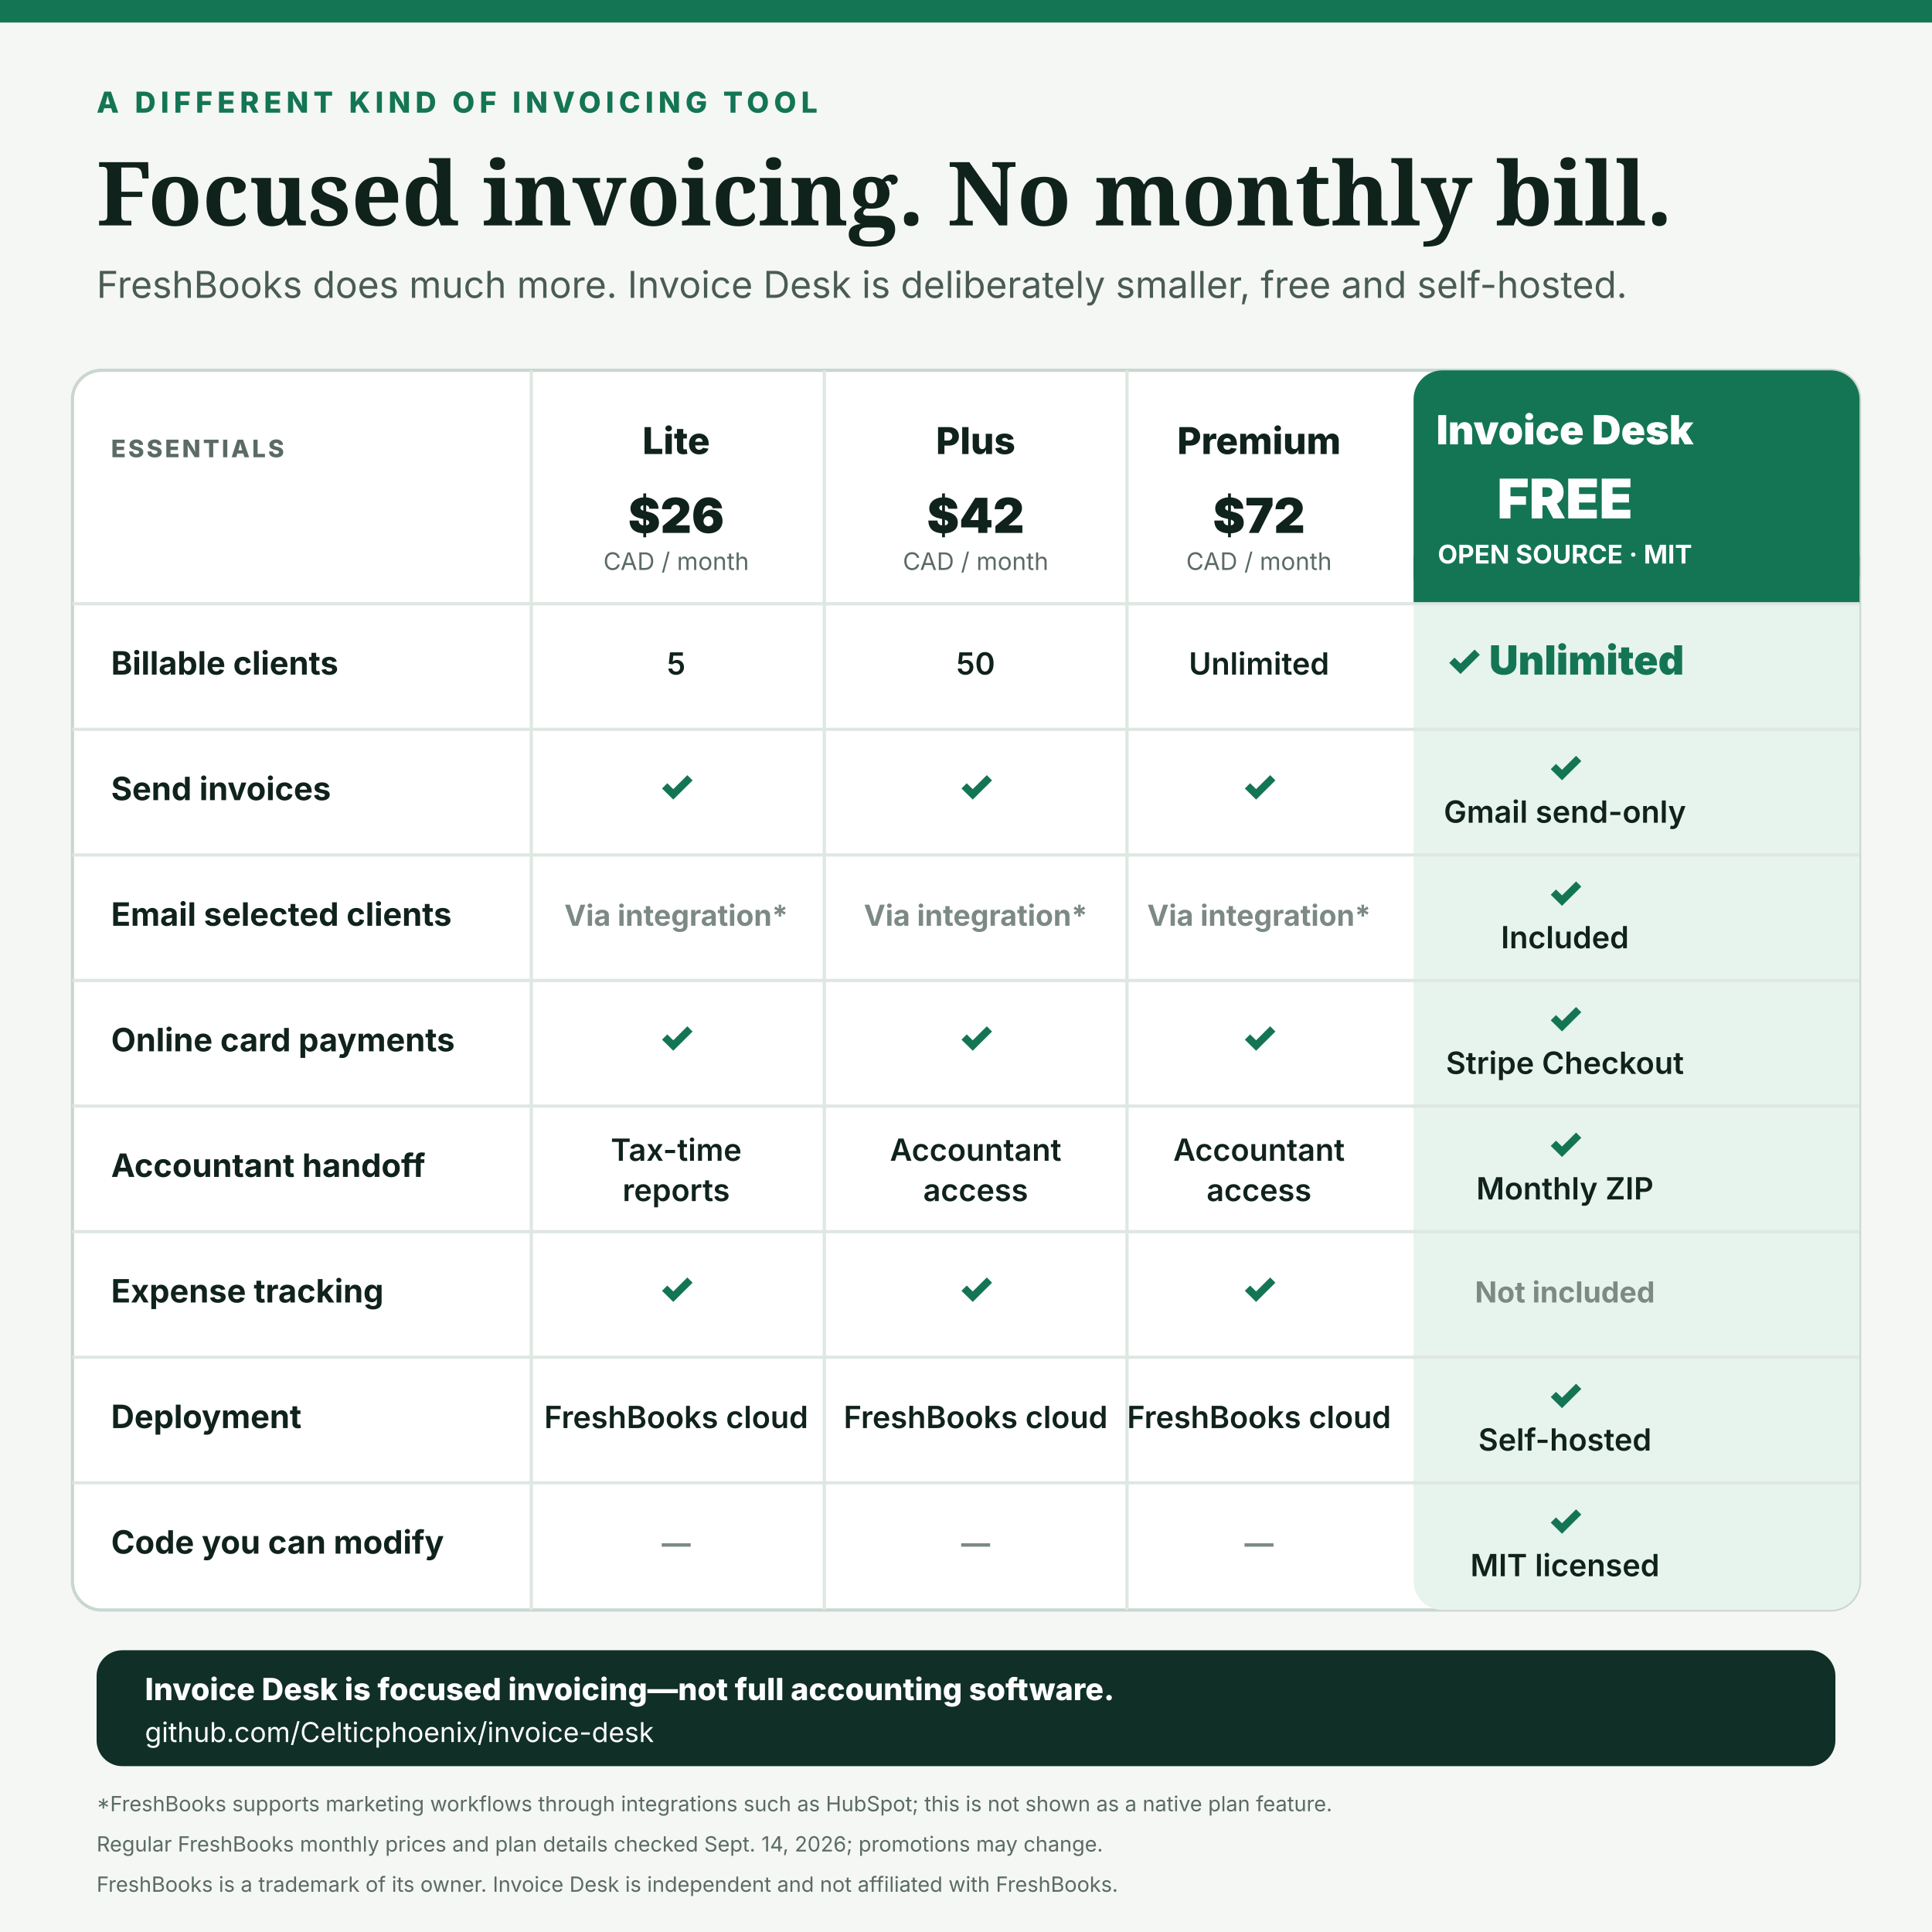
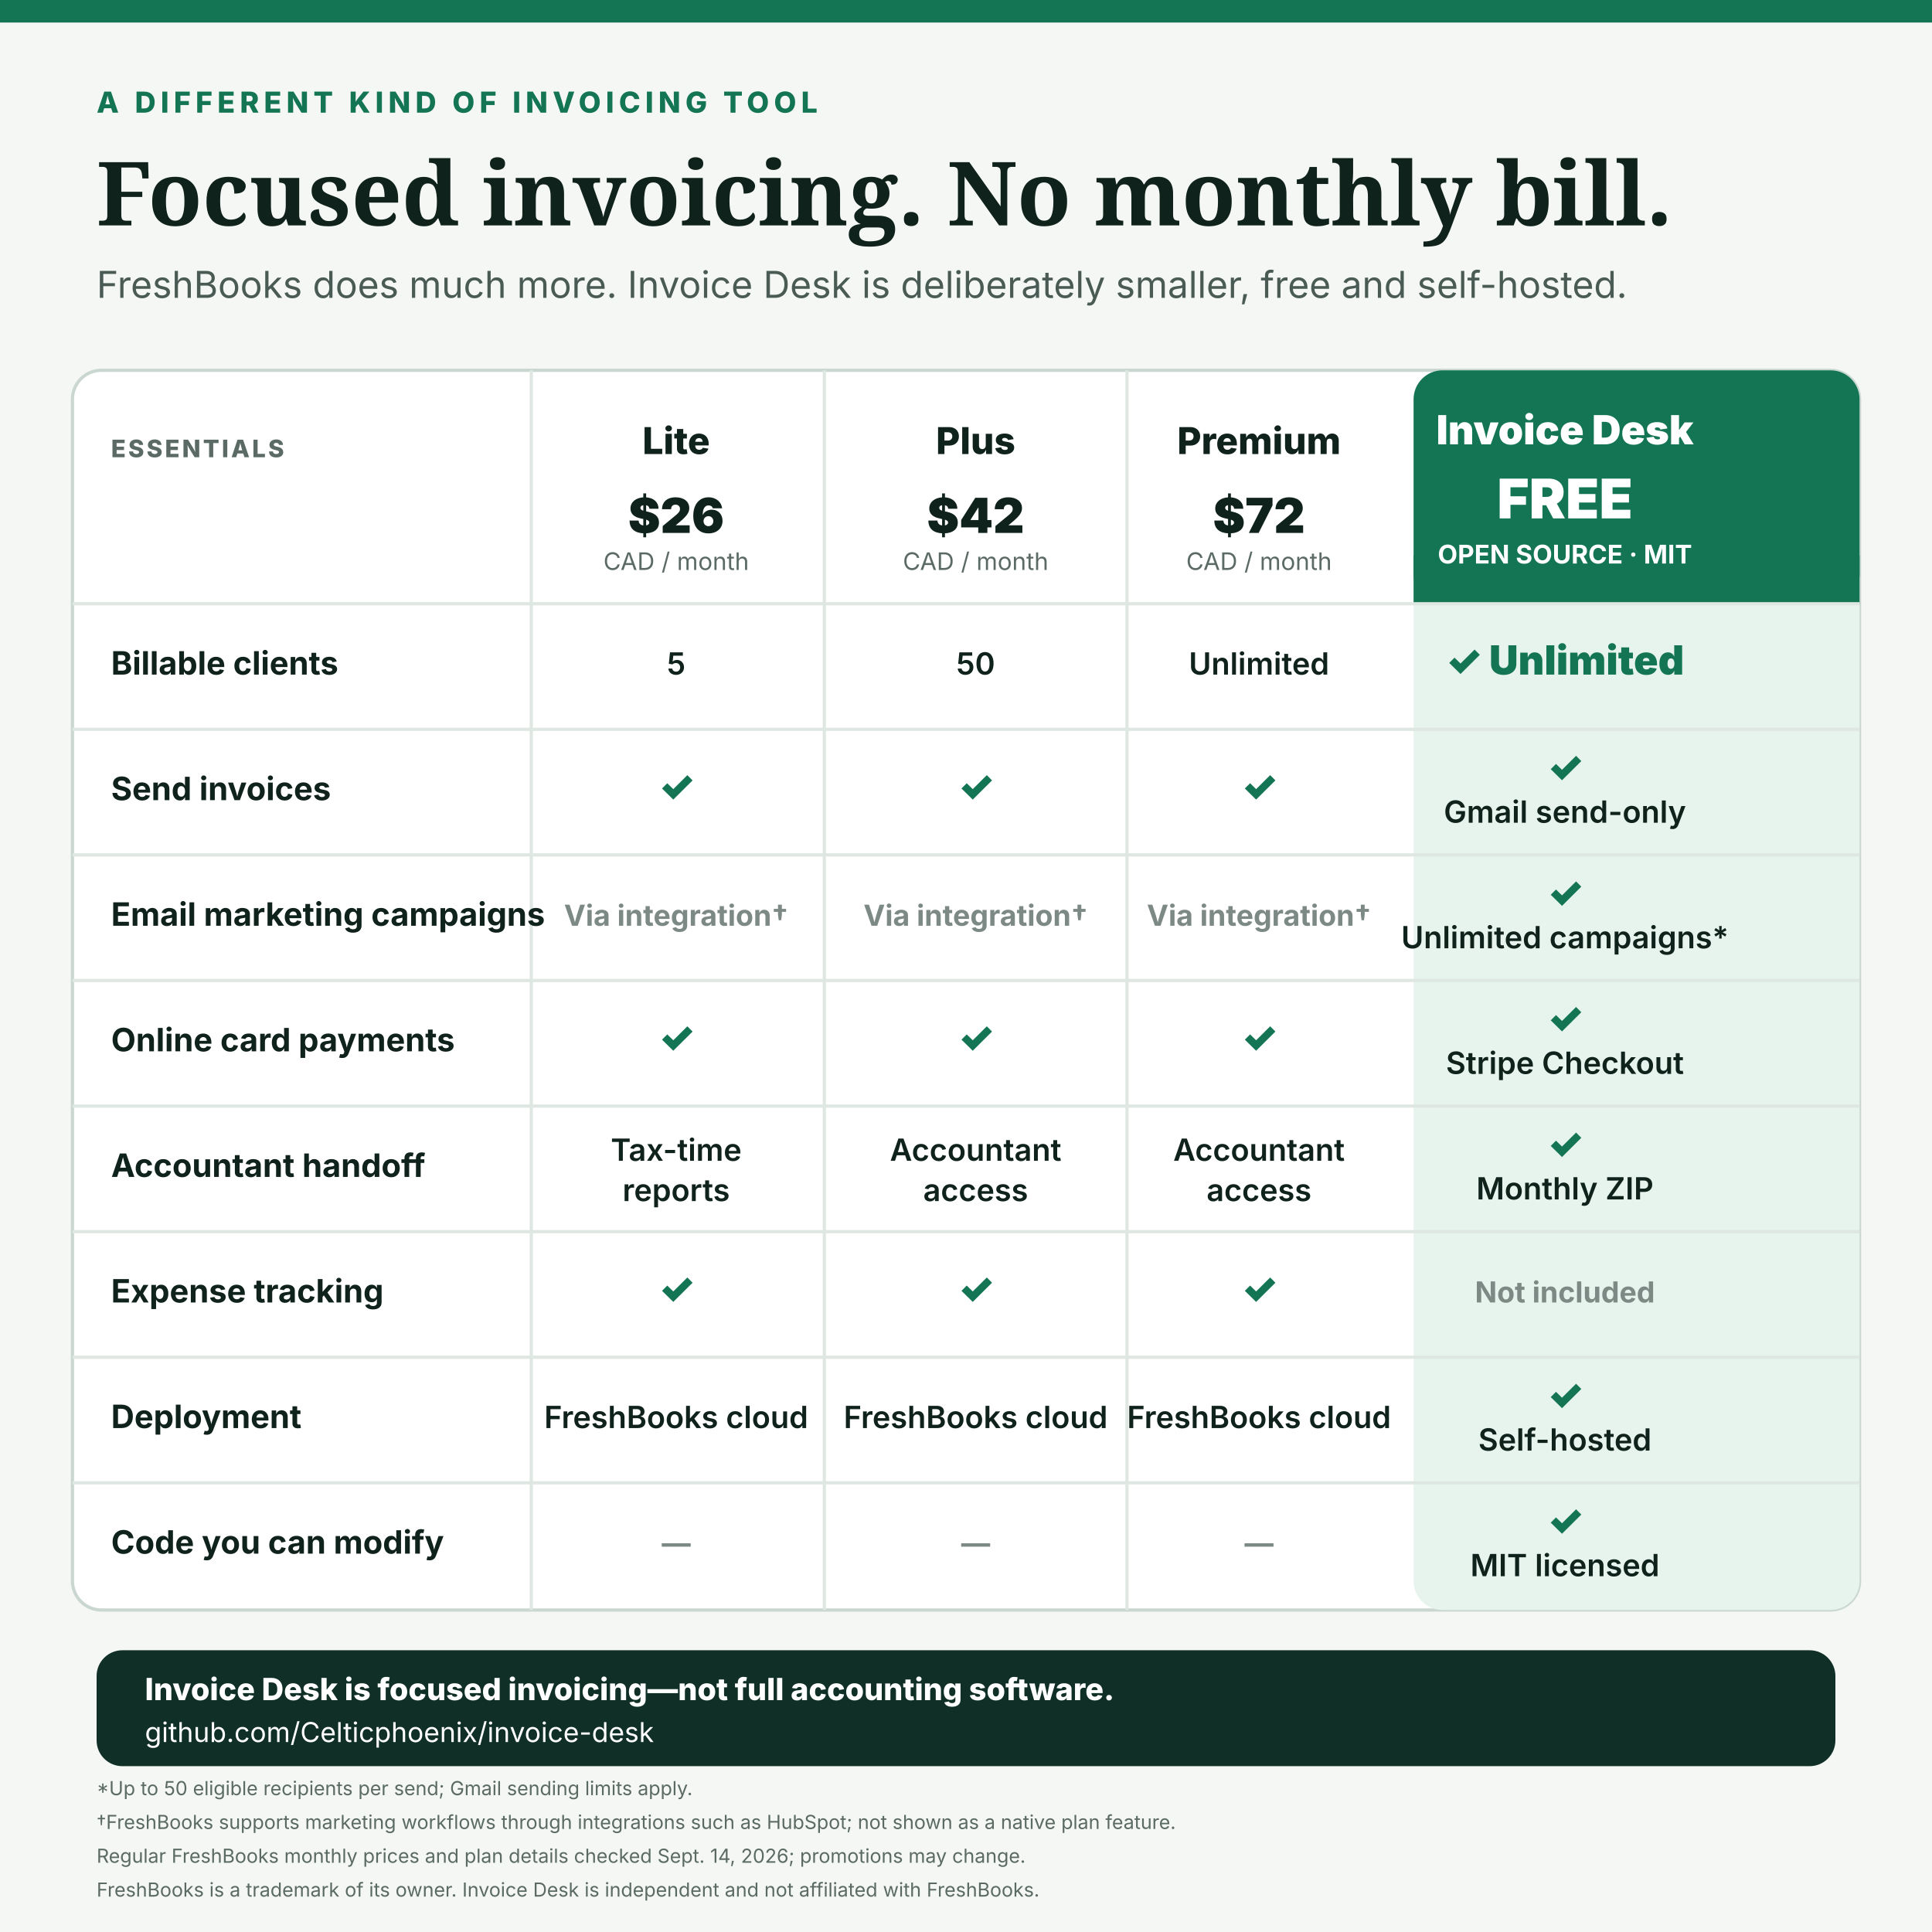
<svg xmlns="http://www.w3.org/2000/svg" width="1200" height="1200" viewBox="0 0 1200 1200" role="img" aria-labelledby="title description">
  <description id="description">A focused comparison of FreshBooks Lite, Plus, and Premium with the free open-source Invoice Desk.</description>
  <style>
    text { font-family: Inter, Arial, sans-serif; fill: #10221c; }
    .eyebrow { font-size: 18px; font-weight: 800; letter-spacing: 3px; fill: #147555; }
    .title { font-family: Georgia, serif; font-size: 55px; font-weight: 700; }
    .subtitle { font-size: 23px; fill: #4a5b55; }
    .head { font-size: 23px; font-weight: 800; }
    .price { font-size: 30px; font-weight: 900; }
    .feature { font-size: 20px; font-weight: 750; }
    .cell { font-size: 19px; font-weight: 600; }
    .small { font-size: 15px; fill: #5b6a65; }
    .ours { fill: #ffffff; }
    .yes { fill: #147555; font-size: 25px; font-weight: 900; }
    .no { fill: #7c8984; font-size: 18px; font-weight: 700; }
  </style>
  <rect width="1200" height="1200" fill="#f4f7f3" />
  <rect x="0" y="0" width="1200" height="14" fill="#147555" />
  <text x="60" y="70" class="eyebrow">A DIFFERENT KIND OF INVOICING TOOL</text>
  <text x="60" y="140" class="title">Focused invoicing. No monthly bill.</text>
  <text x="60" y="185" class="subtitle">FreshBooks does much more. Invoice Desk is deliberately smaller, free and self-hosted.</text>
  <rect x="45" y="230" width="1110" height="770" rx="18" fill="#ffffff" stroke="#cad6d0" stroke-width="2" />
  <rect x="878" y="230" width="277" height="770" rx="18" fill="#e7f3ed" />
  <rect x="878" y="230" width="277" height="145" rx="18" fill="#147555" />
  <rect x="878" y="345" width="277" height="30" fill="#147555" />
  <text x="69" y="284" class="small" style="font-weight:800;letter-spacing:1.5px">ESSENTIALS</text>
  <text x="420" y="282" text-anchor="middle" class="head">Lite</text>
  <text x="606" y="282" text-anchor="middle" class="head">Plus</text>
  <text x="789" y="282" text-anchor="middle" class="head" visibility="hidden">Spacer</text>
  <text x="789" y="322" text-anchor="middle" class="price" visibility="hidden">Spacer</text>
  <text x="782" y="282" text-anchor="middle" class="head">Premium</text>
  <text x="972" y="276" text-anchor="middle" class="ours" style="font-size:25px;font-weight:900">Invoice Desk</text>
  <text x="972" y="322" text-anchor="middle" class="ours" style="font-size:34px;font-weight:900">FREE</text>
  <text x="972" y="350" text-anchor="middle" class="ours" style="font-size:16px;font-weight:700">OPEN SOURCE · MIT</text>
  <text x="420" y="331" text-anchor="middle" class="price">$26</text>
  <text x="606" y="331" text-anchor="middle" class="price">$42</text>
  <text x="782" y="331" text-anchor="middle" class="price">$72</text>
  <text x="420" y="354" text-anchor="middle" class="small">CAD / month</text>
  <text x="606" y="354" text-anchor="middle" class="small">CAD / month</text>
  <text x="782" y="354" text-anchor="middle" class="small">CAD / month</text>
  <g stroke="#dfe7e2" stroke-width="2">
    <line x1="45" y1="375" x2="1155" y2="375" />
    <line x1="45" y1="453" x2="1155" y2="453" />
    <line x1="45" y1="531" x2="1155" y2="531" />
    <line x1="45" y1="609" x2="1155" y2="609" />
    <line x1="45" y1="687" x2="1155" y2="687" />
    <line x1="45" y1="765" x2="1155" y2="765" />
    <line x1="45" y1="843" x2="1155" y2="843" />
    <line x1="45" y1="921" x2="1155" y2="921" />
    <line x1="330" y1="230" x2="330" y2="1000" />
    <line x1="512" y1="230" x2="512" y2="1000" />
    <line x1="700" y1="230" x2="700" y2="1000" />
    <line x1="878" y1="375" x2="878" y2="1000" opacity="0" />
  </g>
  <text x="69" y="419" class="feature">Billable clients</text>
  <text x="420" y="419" text-anchor="middle" class="cell">5</text>
  <text x="606" y="419" text-anchor="middle" class="cell">50</text>
  <text x="782" y="419" text-anchor="middle" class="cell">Unlimited</text>
  <text x="972" y="419" text-anchor="middle" class="yes">✓ Unlimited</text>
  <text x="69" y="497" class="feature">Send invoices</text>
  <text x="420" y="497" text-anchor="middle" class="yes">✓</text>
  <text x="606" y="497" text-anchor="middle" class="yes">✓</text>
  <text x="782" y="497" text-anchor="middle" class="yes">✓</text>
  <text x="972" y="485" text-anchor="middle" class="yes">✓</text>
  <text x="972" y="511" text-anchor="middle" class="cell">Gmail send-only</text>
-   <text x="69" y="575" class="feature">Email selected clients</text>
-   <text x="420" y="575" text-anchor="middle" class="no">Via integration*</text>
-   <text x="606" y="575" text-anchor="middle" class="no">Via integration*</text>
-   <text x="782" y="575" text-anchor="middle" class="no">Via integration*</text>
+   <text x="69" y="575" class="feature">Email marketing campaigns</text>
+   <text x="420" y="575" text-anchor="middle" class="no">Via integration†</text>
+   <text x="606" y="575" text-anchor="middle" class="no">Via integration†</text>
+   <text x="782" y="575" text-anchor="middle" class="no">Via integration†</text>
  <text x="972" y="563" text-anchor="middle" class="yes">✓</text>
-   <text x="972" y="589" text-anchor="middle" class="cell">Included</text>
+   <text x="972" y="589" text-anchor="middle" class="cell">Unlimited campaigns*</text>
  <text x="69" y="653" class="feature">Online card payments</text>
  <text x="420" y="653" text-anchor="middle" class="yes">✓</text>
  <text x="606" y="653" text-anchor="middle" class="yes">✓</text>
  <text x="782" y="653" text-anchor="middle" class="yes">✓</text>
  <text x="972" y="641" text-anchor="middle" class="yes">✓</text>
  <text x="972" y="667" text-anchor="middle" class="cell">Stripe Checkout</text>
  <text x="69" y="731" class="feature">Accountant handoff</text>
  <text x="420" y="721" text-anchor="middle" class="cell">Tax-time</text>
  <text x="420" y="746" text-anchor="middle" class="cell">reports</text>
  <text x="606" y="721" text-anchor="middle" class="cell">Accountant</text>
  <text x="606" y="746" text-anchor="middle" class="cell">access</text>
  <text x="782" y="721" text-anchor="middle" class="cell">Accountant</text>
  <text x="782" y="746" text-anchor="middle" class="cell">access</text>
  <text x="972" y="719" text-anchor="middle" class="yes">✓</text>
  <text x="972" y="745" text-anchor="middle" class="cell">Monthly ZIP</text>
  <text x="69" y="809" class="feature">Expense tracking</text>
  <text x="420" y="809" text-anchor="middle" class="yes">✓</text>
  <text x="606" y="809" text-anchor="middle" class="yes">✓</text>
  <text x="782" y="809" text-anchor="middle" class="yes">✓</text>
  <text x="972" y="809" text-anchor="middle" class="no">Not included</text>
  <text x="69" y="887" class="feature">Deployment</text>
  <text x="420" y="887" text-anchor="middle" class="cell">FreshBooks cloud</text>
  <text x="606" y="887" text-anchor="middle" class="cell">FreshBooks cloud</text>
  <text x="782" y="887" text-anchor="middle" class="cell">FreshBooks cloud</text>
  <text x="972" y="875" text-anchor="middle" class="yes">✓</text>
  <text x="972" y="901" text-anchor="middle" class="cell">Self-hosted</text>
  <text x="69" y="965" class="feature">Code you can modify</text>
  <text x="420" y="965" text-anchor="middle" class="no">—</text>
  <text x="606" y="965" text-anchor="middle" class="no">—</text>
  <text x="782" y="965" text-anchor="middle" class="no">—</text>
  <text x="972" y="953" text-anchor="middle" class="yes">✓</text>
  <text x="972" y="979" text-anchor="middle" class="cell">MIT licensed</text>
  <rect x="60" y="1025" width="1080" height="72" rx="16" fill="#102f27" />
  <text x="90" y="1056" class="ours" style="font-size:19px;font-weight:800">Invoice Desk is focused invoicing—not full accounting software.</text>
  <text x="90" y="1082" class="ours" style="font-size:17px">github.com/Celticphoenix/invoice-desk</text>
-   <text x="60" y="1125" class="small" style="font-size:13px">*FreshBooks supports marketing workflows through integrations such as HubSpot; this is not shown as a native plan feature.</text>
-   <text x="60" y="1150" class="small" style="font-size:13px">Regular FreshBooks monthly prices and plan details checked Sept. 14, 2026; promotions may change.</text>
-   <text x="60" y="1175" class="small" style="font-size:13px">FreshBooks is a trademark of its owner. Invoice Desk is independent and not affiliated with FreshBooks.</text>
+   <text x="60" y="1115" class="small" style="font-size:12px">*Up to 50 eligible recipients per send; Gmail sending limits apply.</text>
+   <text x="60" y="1136" class="small" style="font-size:12px">†FreshBooks supports marketing workflows through integrations such as HubSpot; not shown as a native plan feature.</text>
+   <text x="60" y="1157" class="small" style="font-size:12px">Regular FreshBooks monthly prices and plan details checked Sept. 14, 2026; promotions may change.</text>
+   <text x="60" y="1178" class="small" style="font-size:12px">FreshBooks is a trademark of its owner. Invoice Desk is independent and not affiliated with FreshBooks.</text>
</svg>
